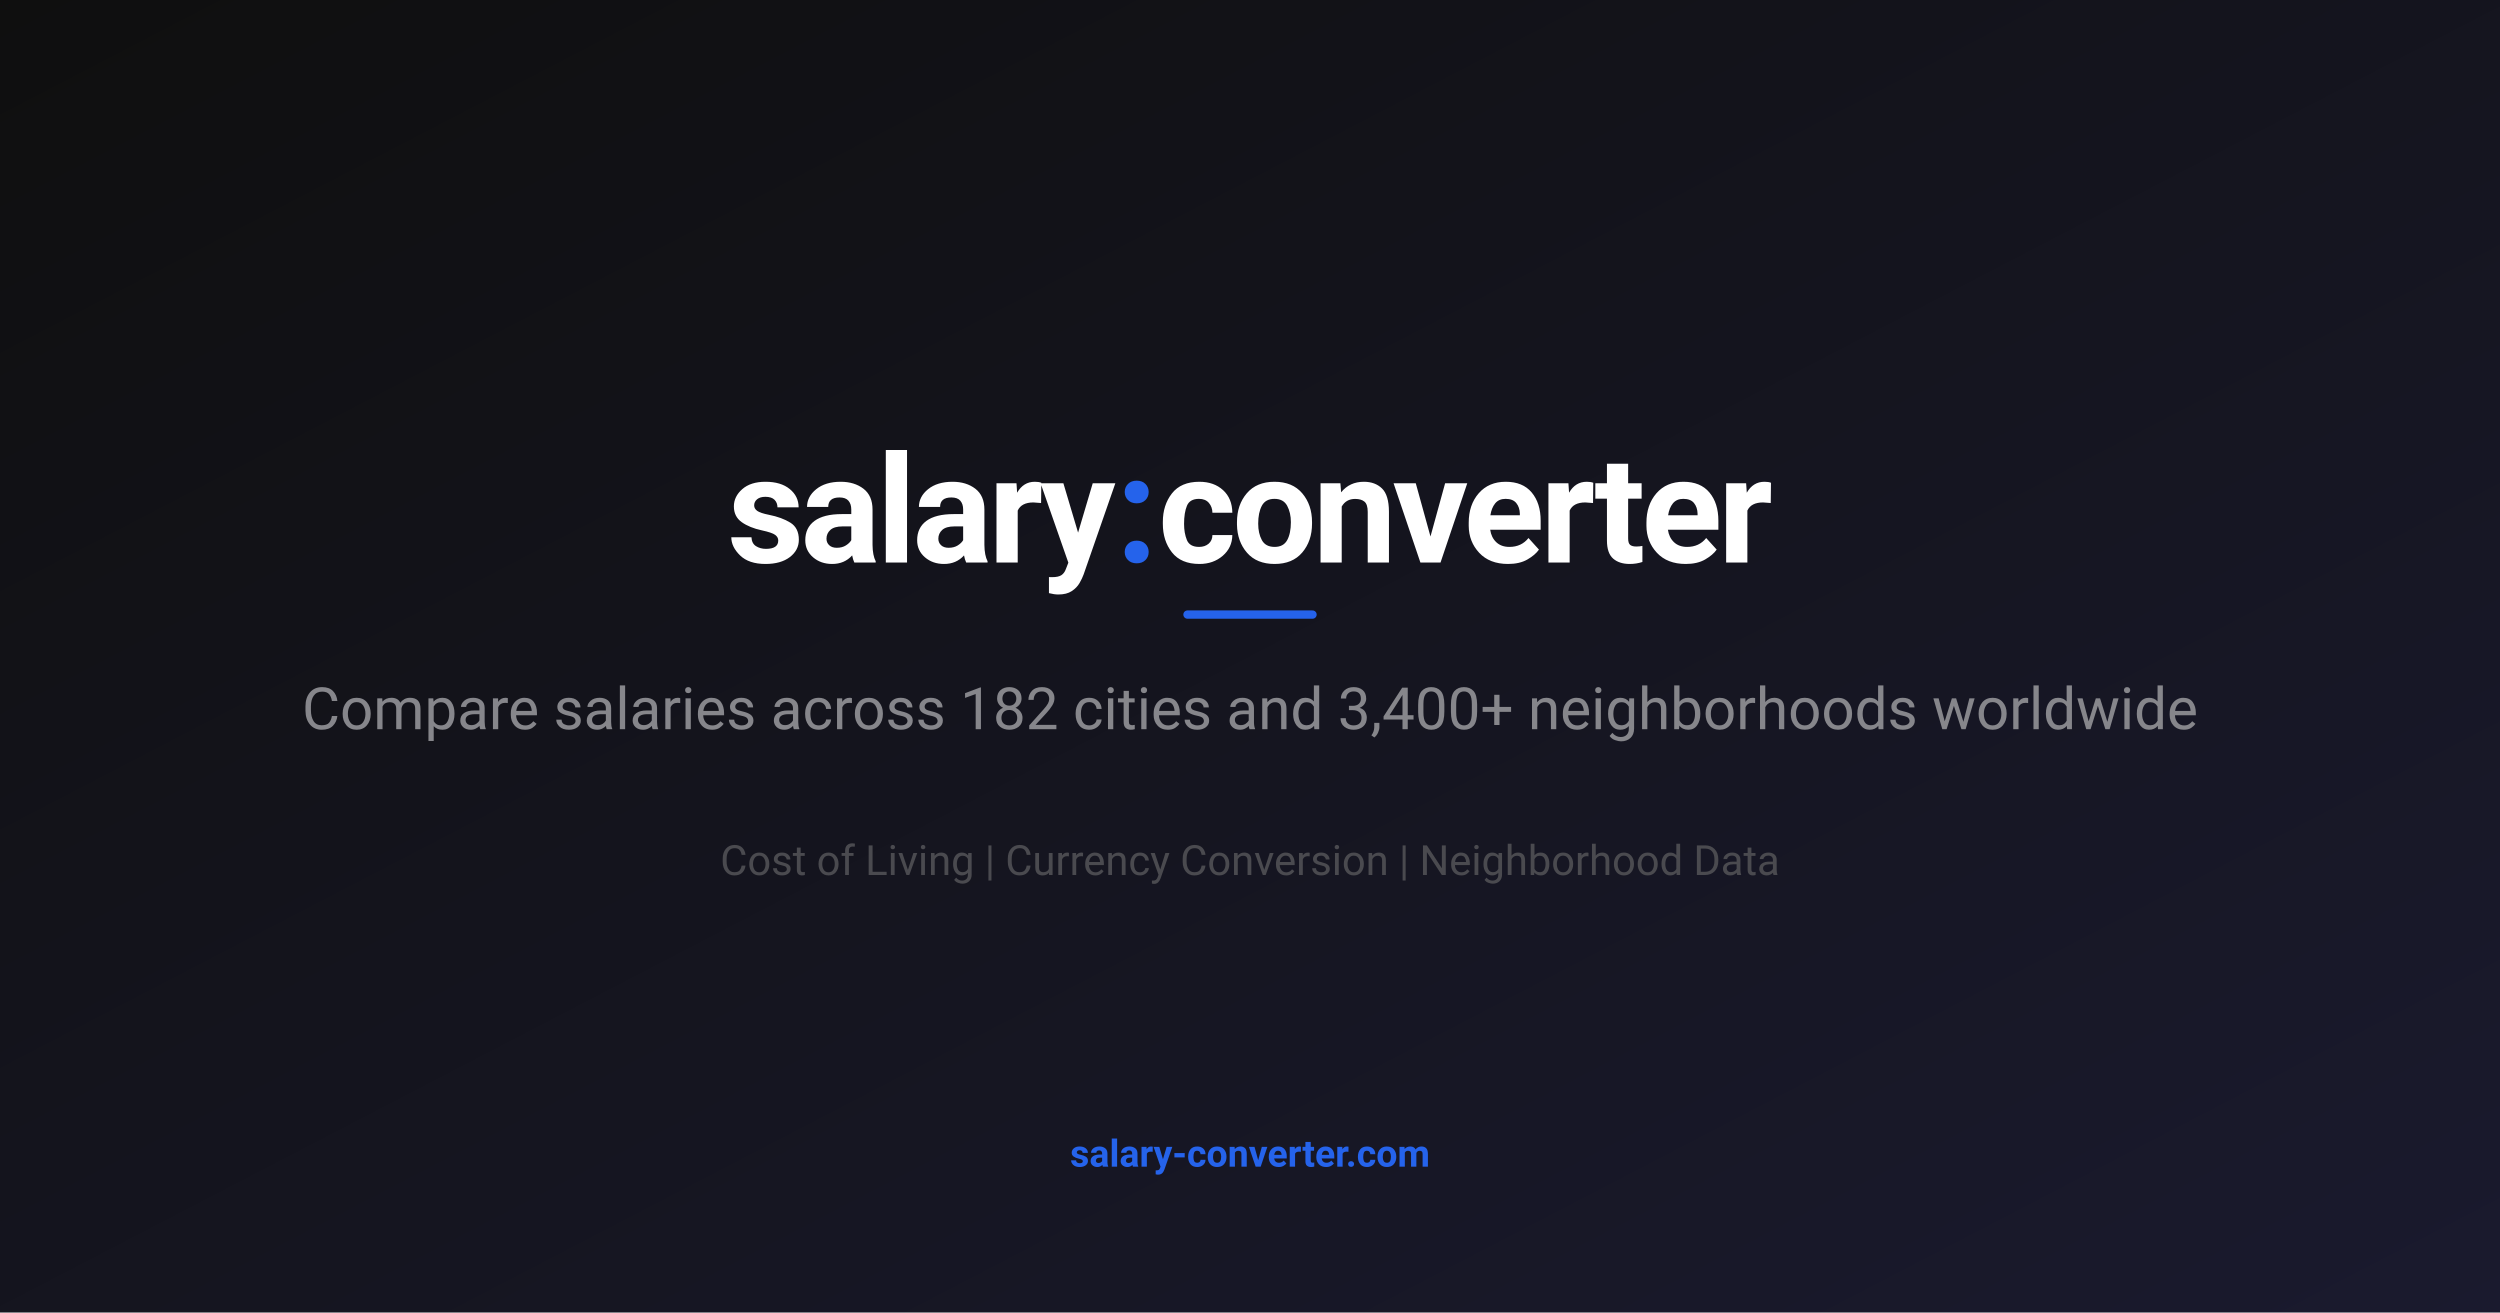
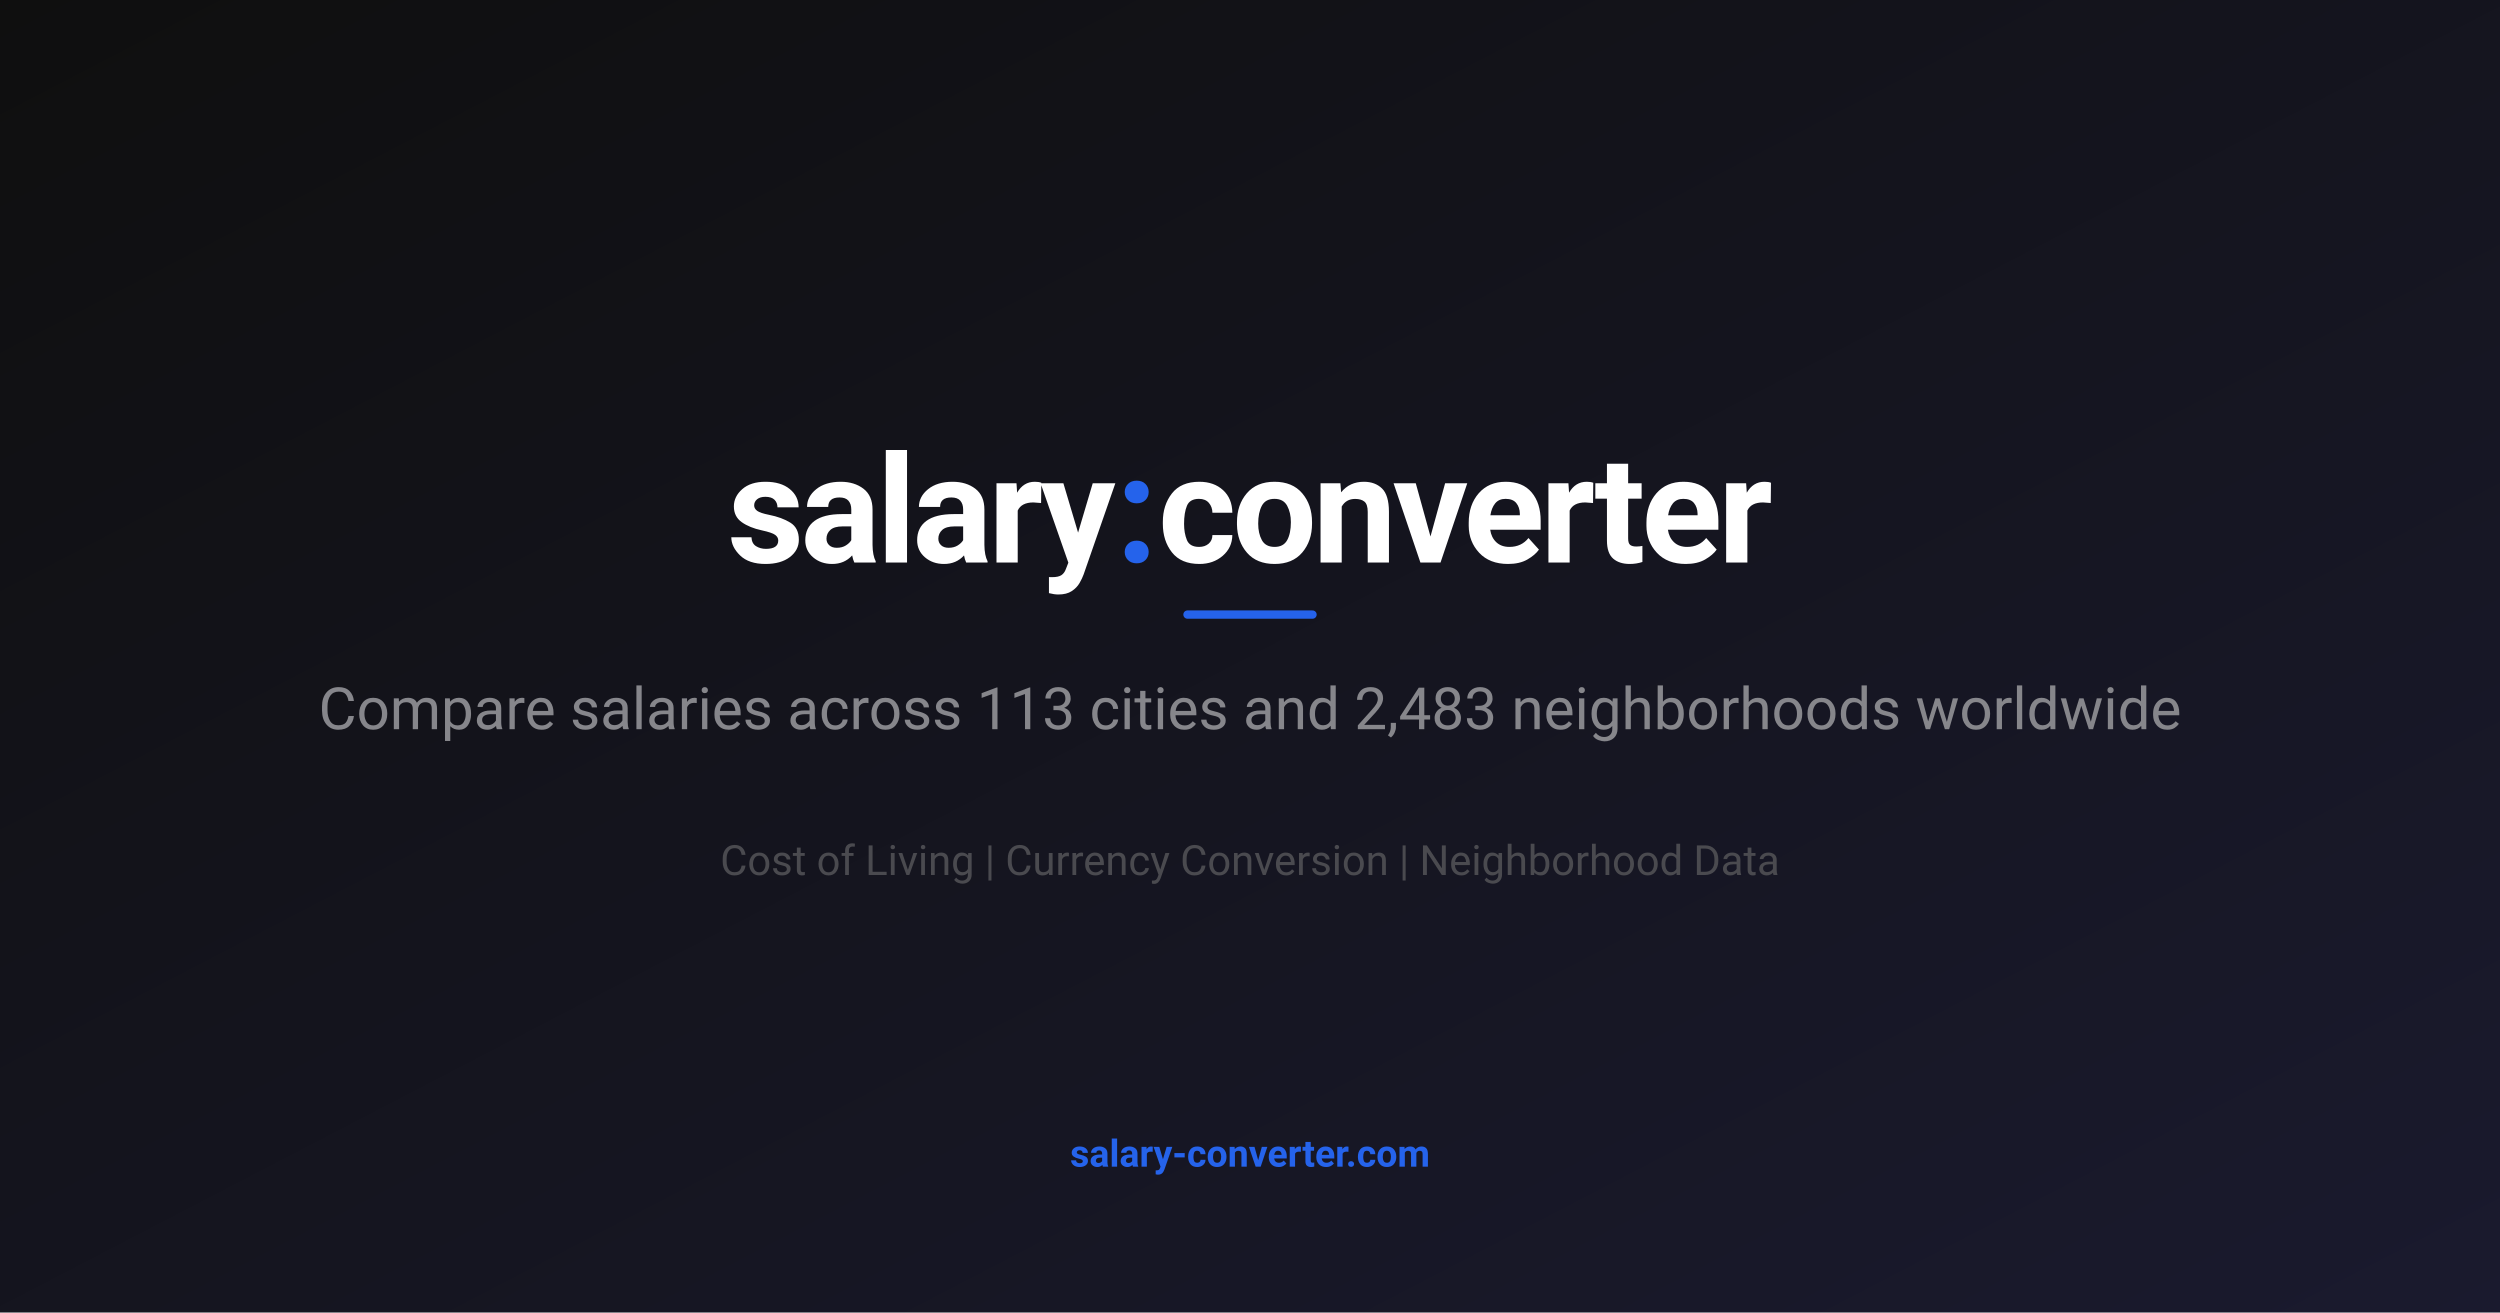
<svg xmlns="http://www.w3.org/2000/svg" viewBox="0 0 1200 630" width="1200" height="630">
  <defs>
    <linearGradient id="bg" x1="0%" y1="0%" x2="100%" y2="100%">
      <stop offset="0%" style="stop-color:#0f0f0f" />
      <stop offset="100%" style="stop-color:#1a1a2e" />
    </linearGradient>
  </defs>
  <rect width="1200" height="630" fill="url(#bg)" />
  <text x="600" y="270" font-family="-apple-system, BlinkMacSystemFont, 'Segoe UI', Roboto, sans-serif" font-size="72" font-weight="700" fill="white" text-anchor="middle" letter-spacing="-2">salary<tspan fill="#2563eb">:</tspan>converter</text>
  <line x1="570" y1="295" x2="630" y2="295" stroke="#2563eb" stroke-width="4" stroke-linecap="round" />
-   <text x="600" y="350" font-family="-apple-system, BlinkMacSystemFont, 'Segoe UI', Roboto, sans-serif" font-size="28" fill="#86868b" text-anchor="middle" font-weight="400">Compare salaries across 182 cities and 3,400+ neighborhoods worldwide</text>
+   <text x="600" y="350" font-family="-apple-system, BlinkMacSystemFont, 'Segoe UI', Roboto, sans-serif" font-size="28" fill="#86868b" text-anchor="middle" font-weight="400">Compare salaries across 113 cities and 2,483 neighborhoods worldwide</text>
  <text x="600" y="420" font-family="-apple-system, BlinkMacSystemFont, 'Segoe UI', Roboto, sans-serif" font-size="20" fill="#4a4a4f" text-anchor="middle" font-weight="400">Cost of Living | Currency Conversion | Neighborhood Data</text>
  <text x="600" y="560" font-family="-apple-system, BlinkMacSystemFont, 'Segoe UI', Roboto, sans-serif" font-size="18" fill="#2563eb" text-anchor="middle" font-weight="600">salary-converter.com</text>
</svg>
